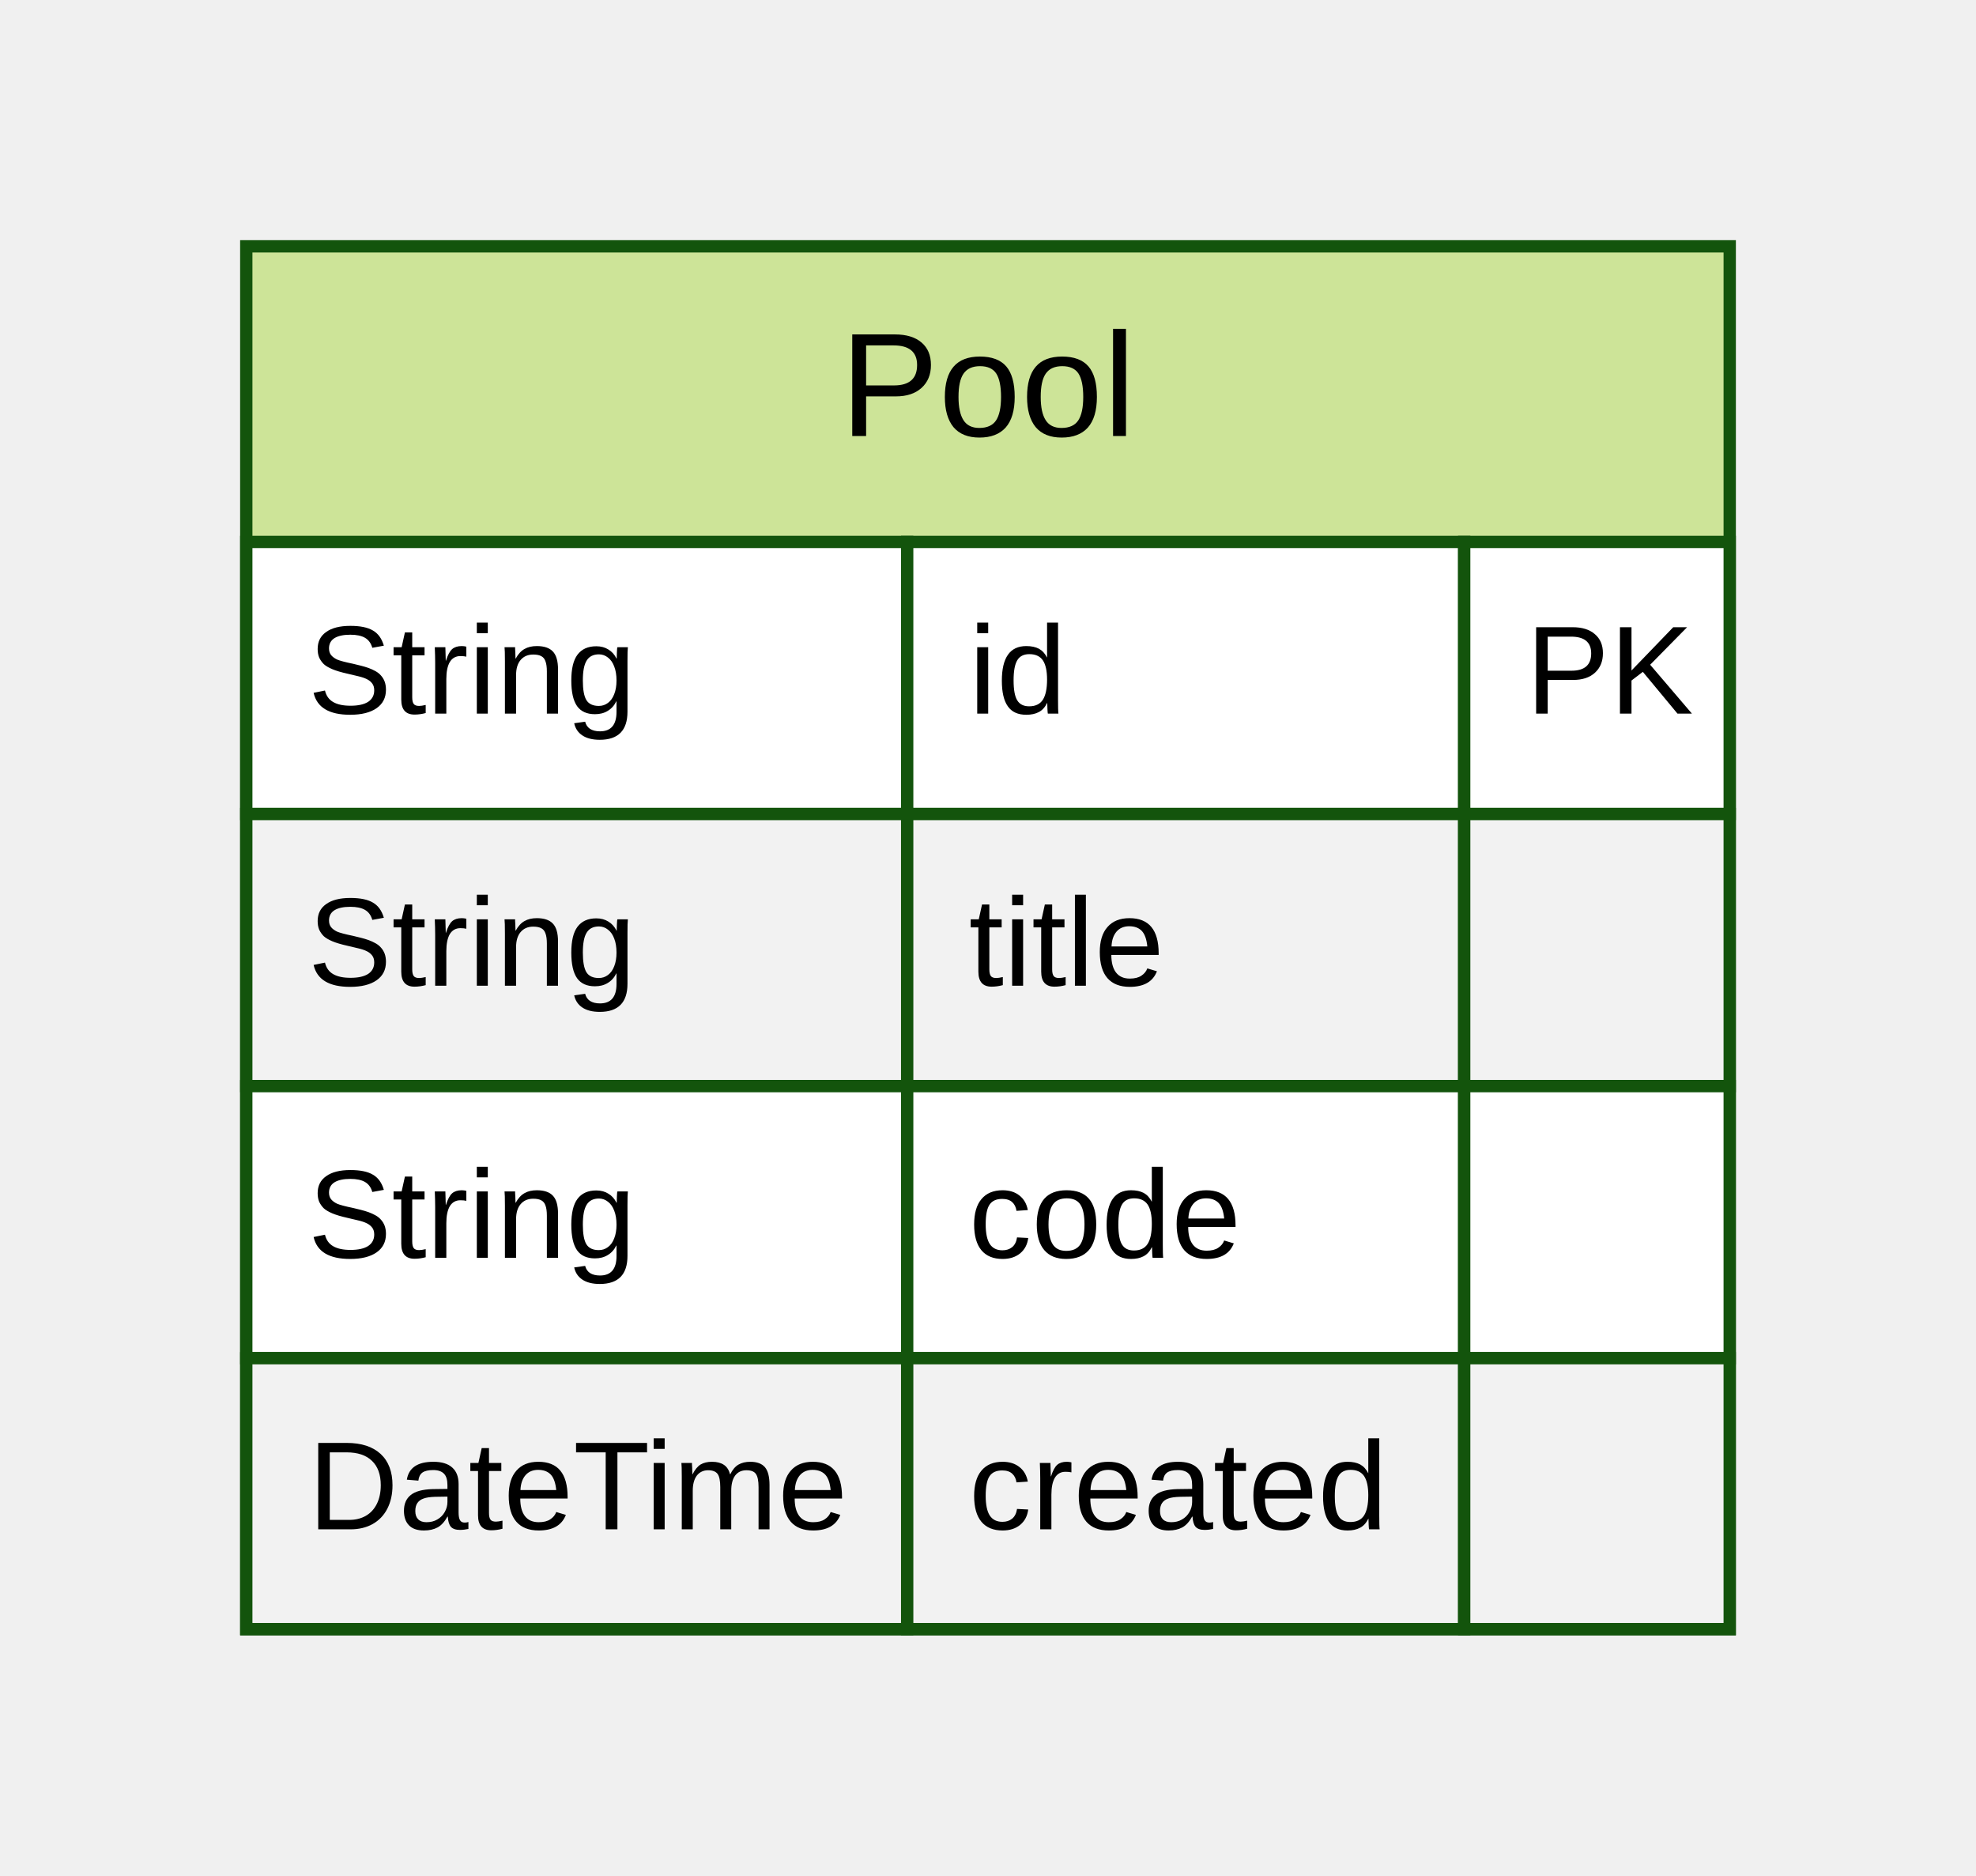
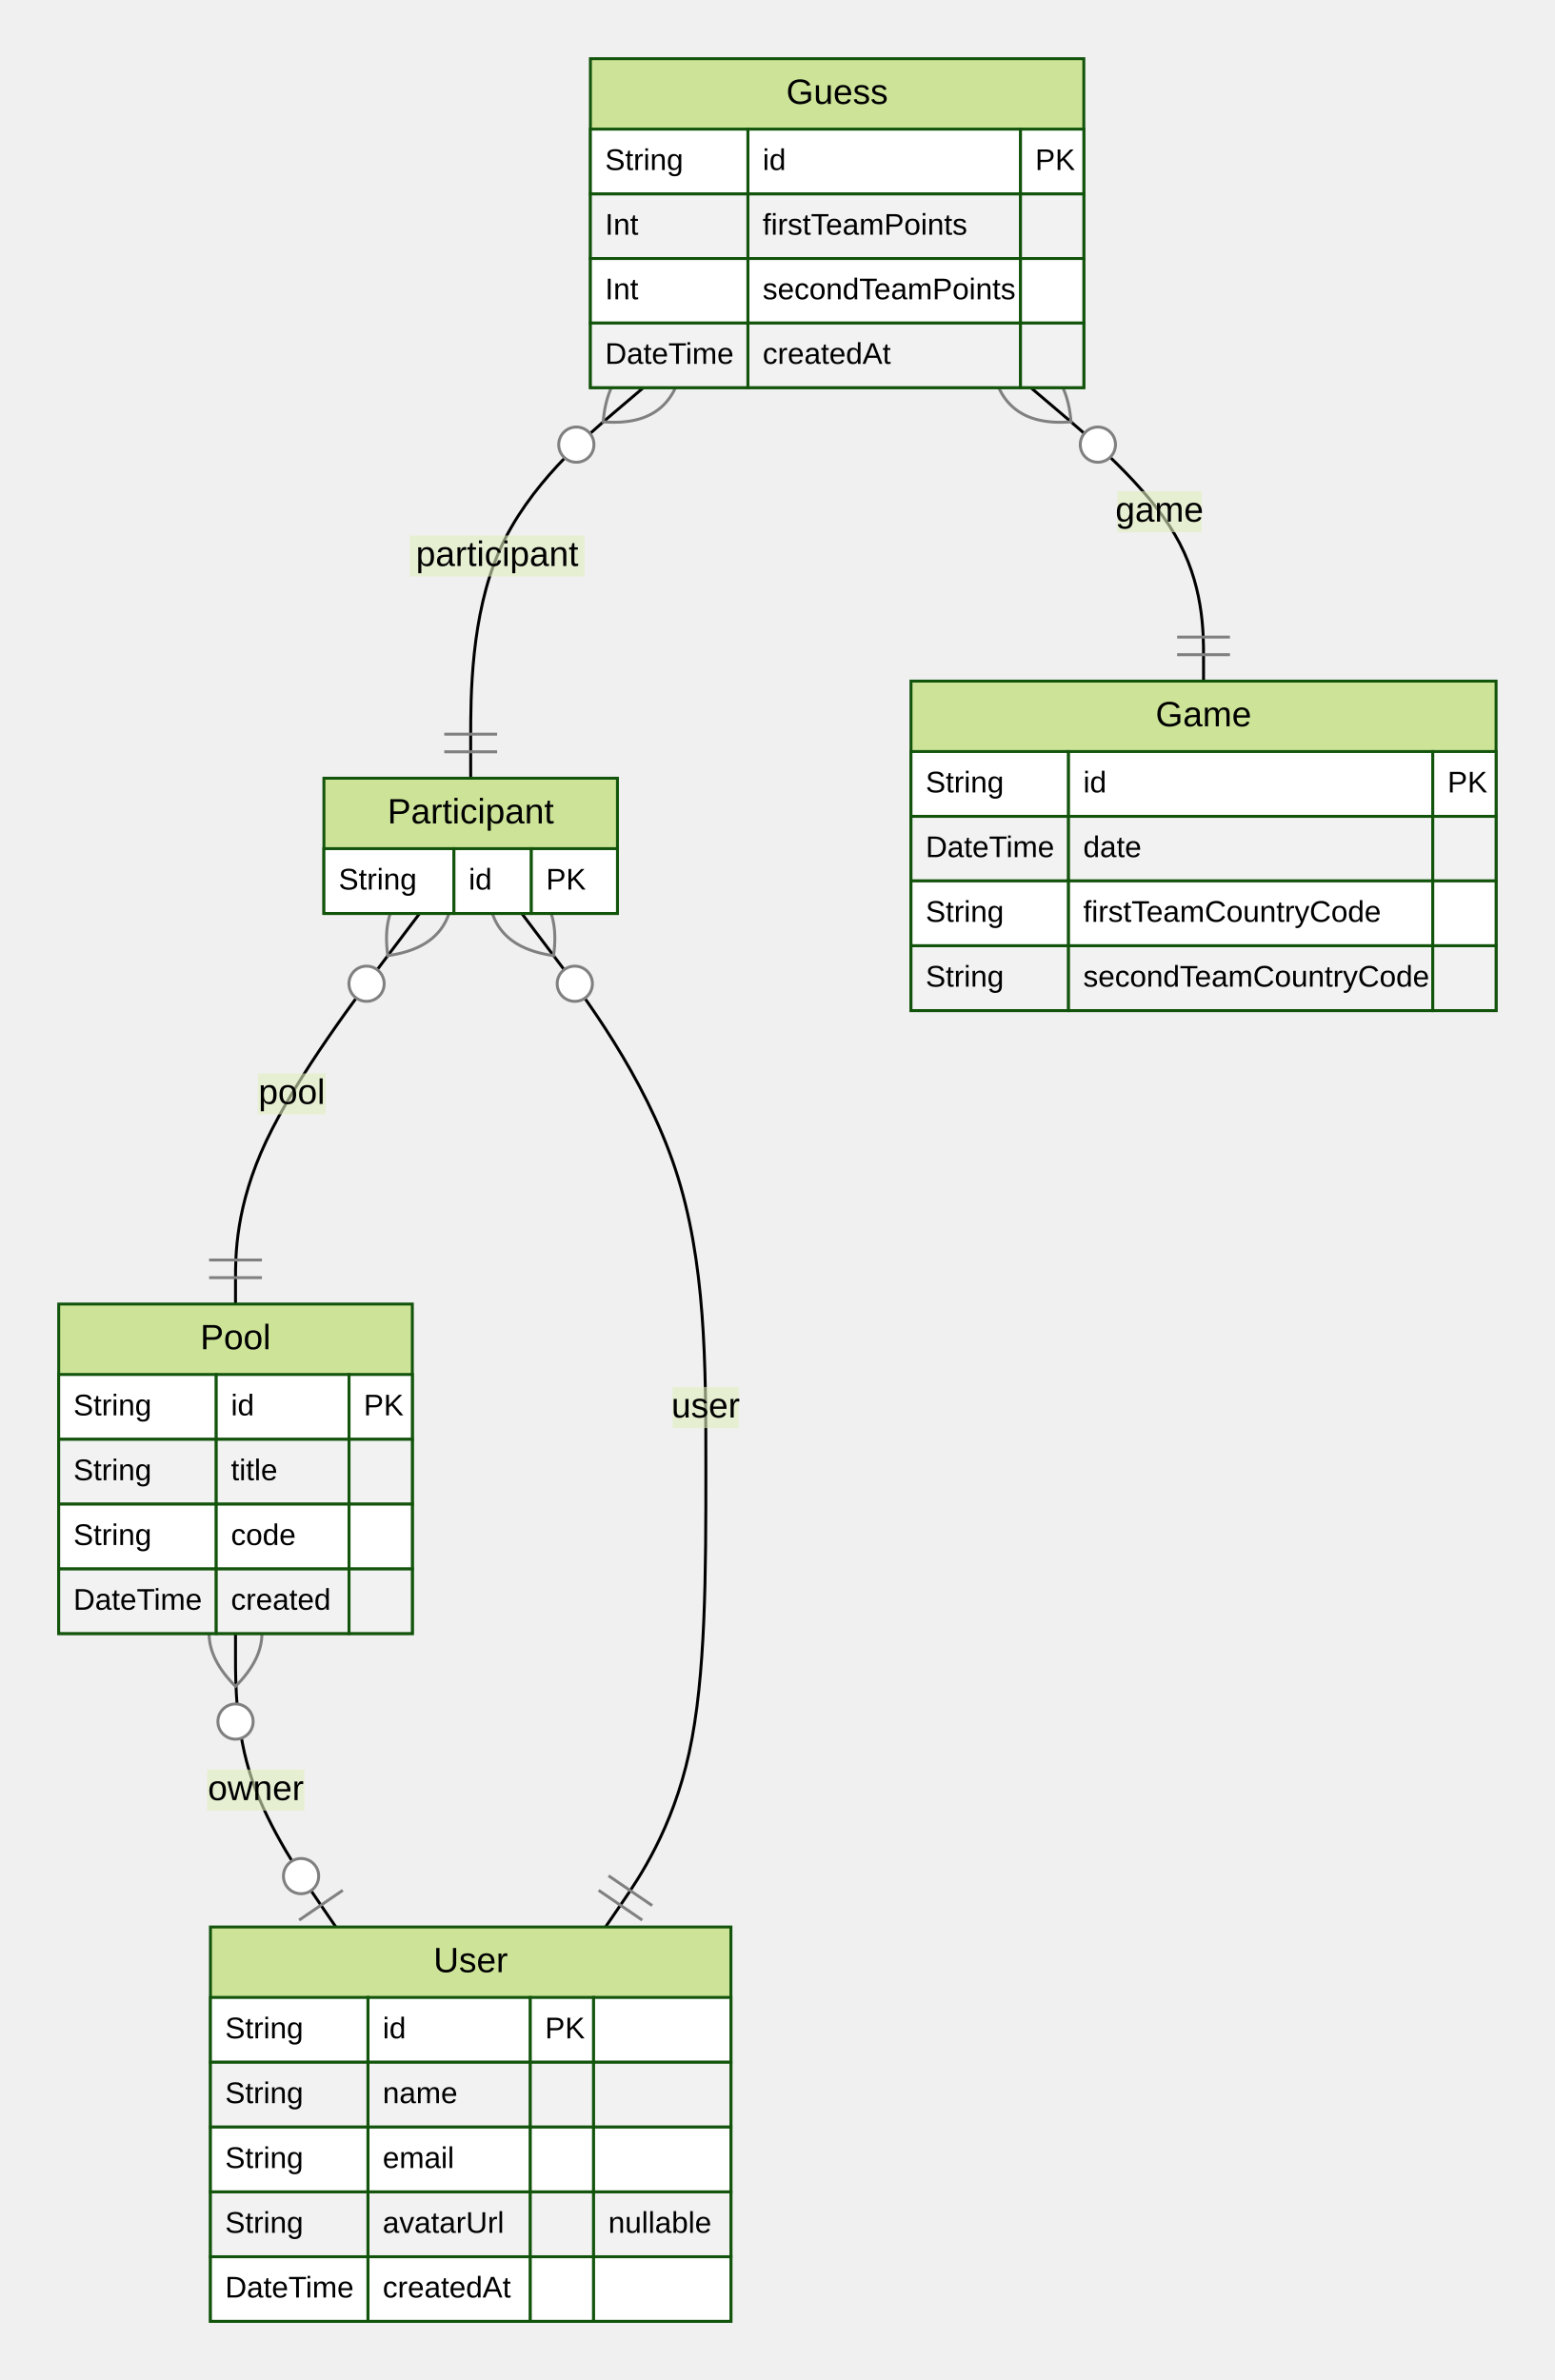
- <svg xmlns="http://www.w3.org/2000/svg" aria-labelledby="chart-title-mermaid-0 chart-desc-mermaid-0" role="img" viewBox="0 0 160.469 152.275" style="max-width: 160.469px; background-color: white;" width="100%" id="mermaid-0">
+ <svg xmlns="http://www.w3.org/2000/svg" aria-labelledby="chart-title-mermaid-0 chart-desc-mermaid-0" role="img" viewBox="0 0 529.68 811.01" style="max-width: 529.68px; background-color: white;" width="100%" id="mermaid-0">
  <style>#mermaid-0 {font-family:"trebuchet ms",verdana,arial,sans-serif;font-size:16px;fill:#000000;}#mermaid-0 .error-icon{fill:#552222;}#mermaid-0 .error-text{fill:#552222;stroke:#552222;}#mermaid-0 .edge-thickness-normal{stroke-width:2px;}#mermaid-0 .edge-thickness-thick{stroke-width:3.5px;}#mermaid-0 .edge-pattern-solid{stroke-dasharray:0;}#mermaid-0 .edge-pattern-dashed{stroke-dasharray:3;}#mermaid-0 .edge-pattern-dotted{stroke-dasharray:2;}#mermaid-0 .marker{fill:#000000;stroke:#000000;}#mermaid-0 .marker.cross{stroke:#000000;}#mermaid-0 svg{font-family:"trebuchet ms",verdana,arial,sans-serif;font-size:16px;}#mermaid-0 .entityBox{fill:#cde498;stroke:#13540c;}#mermaid-0 .attributeBoxOdd{fill:#ffffff;stroke:#13540c;}#mermaid-0 .attributeBoxEven{fill:#f2f2f2;stroke:#13540c;}#mermaid-0 .relationshipLabelBox{fill:hsl(78.158, 58.462%, 84.51%);opacity:0.7;background-color:hsl(78.158, 58.462%, 84.51%);}#mermaid-0 .relationshipLabelBox rect{opacity:0.5;}#mermaid-0 .relationshipLine{stroke:#000000;}#mermaid-0 :root{--mermaid-font-family:"trebuchet ms",verdana,arial,sans-serif;}</style>
  <g />
  <defs>
    <marker orient="auto" markerHeight="18" markerWidth="18" refY="9" refX="0" id="ONLY_ONE_START">
      <path d="M9,0 L9,18 M15,0 L15,18" fill="none" stroke="gray" />
    </marker>
  </defs>
  <defs>
    <marker orient="auto" markerHeight="18" markerWidth="18" refY="9" refX="18" id="ONLY_ONE_END">
      <path d="M3,0 L3,18 M9,0 L9,18" fill="none" stroke="gray" />
    </marker>
  </defs>
  <defs>
    <marker orient="auto" markerHeight="18" markerWidth="30" refY="9" refX="0" id="ZERO_OR_ONE_START">
      <circle r="6" cy="9" cx="21" fill="white" stroke="gray" />
      <path d="M9,0 L9,18" fill="none" stroke="gray" />
    </marker>
  </defs>
  <defs>
    <marker orient="auto" markerHeight="18" markerWidth="30" refY="9" refX="30" id="ZERO_OR_ONE_END">
      <circle r="6" cy="9" cx="9" fill="white" stroke="gray" />
      <path d="M21,0 L21,18" fill="none" stroke="gray" />
    </marker>
  </defs>
  <defs>
    <marker orient="auto" markerHeight="36" markerWidth="45" refY="18" refX="18" id="ONE_OR_MORE_START">
      <path d="M0,18 Q 18,0 36,18 Q 18,36 0,18 M42,9 L42,27" fill="none" stroke="gray" />
    </marker>
  </defs>
  <defs>
    <marker orient="auto" markerHeight="36" markerWidth="45" refY="18" refX="27" id="ONE_OR_MORE_END">
      <path d="M3,9 L3,27 M9,18 Q27,0 45,18 Q27,36 9,18" fill="none" stroke="gray" />
    </marker>
  </defs>
  <defs>
    <marker orient="auto" markerHeight="36" markerWidth="57" refY="18" refX="18" id="ZERO_OR_MORE_START">
      <circle r="6" cy="18" cx="48" fill="white" stroke="gray" />
      <path d="M0,18 Q18,0 36,18 Q18,36 0,18" fill="none" stroke="gray" />
    </marker>
  </defs>
  <defs>
    <marker orient="auto" markerHeight="36" markerWidth="57" refY="18" refX="39" id="ZERO_OR_MORE_END">
      <circle r="6" cy="18" cx="9" fill="white" stroke="gray" />
      <path d="M21,18 Q39,0 57,18 Q39,36 21,18" fill="none" stroke="gray" />
    </marker>
  </defs>
-   <g transform="translate(20,20 )" id="Pool">
+   <path marker-start="url(#ZERO_OR_MORE_START)" marker-end="url(#ZERO_OR_ONE_END)" fill="none" stroke="gray" d="M80.234,556.643L80.234,564.976C80.234,573.309,80.234,589.976,85.932,606.643C91.629,623.309,103.024,639.976,108.721,648.309L114.419,656.643" class="er relationshipLine" />
+   <path marker-start="url(#ZERO_OR_MORE_START)" marker-end="url(#ONLY_ONE_END)" fill="none" stroke="gray" d="M177.748,311.275L188.201,325.124C198.655,338.973,219.562,366.67,230.015,398.208C240.469,429.746,240.469,465.126,240.469,500.505C240.469,535.884,240.469,571.263,234.771,597.286C229.074,623.309,217.679,639.976,211.982,648.309L206.284,656.643" class="er relationshipLine" />
+   <path marker-start="url(#ZERO_OR_MORE_START)" marker-end="url(#ONLY_ONE_END)" fill="none" stroke="gray" d="M142.956,311.275L132.502,325.124C122.048,338.973,101.141,366.67,90.688,388.852C80.234,411.034,80.234,427.701,80.234,436.034L80.234,444.367" class="er relationshipLine" />
+   <path marker-start="url(#ZERO_OR_MORE_START)" marker-end="url(#ONLY_ONE_END)" fill="none" stroke="gray" d="M219.209,132.092L209.4,140.425C199.59,148.758,179.971,165.425,170.161,187.607C160.352,209.789,160.352,237.486,160.352,251.335L160.352,265.184" class="er relationshipLine" />
+   <path marker-start="url(#ZERO_OR_MORE_START)" marker-end="url(#ONLY_ONE_END)" fill="none" stroke="gray" d="M351.158,132.092L360.968,140.425C370.777,148.758,390.396,165.425,400.206,182.092C410.016,198.758,410.016,215.425,410.016,223.758L410.016,232.092" class="er relationshipLine" />
+   <g transform="translate(20,444.3672 )" id="Pool">
    <rect height="112.275" width="120.469" y="0" x="0" stroke="gray" fill-opacity="100%" fill="honeydew" class="er entityBox" />
    <text transform="translate(60.23438,12)" style="font-family: &quot;trebuchet ms&quot;, verdana, arial, sans-serif;; font-size: 12px" text-anchor="middle" dominant-baseline="middle" y="0" x="0" id="entity-Pool" class="er entityLabel">Pool</text>
    <rect height="22.092" width="53.672" y="24" x="0" stroke="gray" fill-opacity="100%" fill="honeydew" class="er attributeBoxOdd" />
    <text transform="translate(5,35.0459)" style="font-family: &quot;trebuchet ms&quot;, verdana, arial, sans-serif;; font-size: 10.2px" text-anchor="left" dominant-baseline="middle" y="0" x="0" id="entity-Pool-attr-1-type" class="er entityLabel">String</text>
    <rect height="22.092" width="45.234" y="24" x="53.672" stroke="gray" fill-opacity="100%" fill="honeydew" class="er attributeBoxOdd" />
    <text transform="translate(58.67188,35.0459)" style="font-family: &quot;trebuchet ms&quot;, verdana, arial, sans-serif;; font-size: 10.2px" text-anchor="left" dominant-baseline="middle" y="0" x="0" id="entity-Pool-attr-1-name" class="er entityLabel">id</text>
    <rect height="22.092" width="21.562" y="24" x="98.906" stroke="gray" fill-opacity="100%" fill="honeydew" class="er attributeBoxOdd" />
    <text transform="translate(103.9062,35.0459)" style="font-family: &quot;trebuchet ms&quot;, verdana, arial, sans-serif;; font-size: 10.2px" text-anchor="left" dominant-baseline="middle" y="0" x="0" id="entity-Pool-attr-1-key" class="er entityLabel">PK</text>
    <rect height="22.092" width="53.672" y="46.092" x="0" stroke="gray" fill-opacity="100%" fill="honeydew" class="er attributeBoxEven" />
    <text transform="translate(5,57.1377)" style="font-family: &quot;trebuchet ms&quot;, verdana, arial, sans-serif;; font-size: 10.2px" text-anchor="left" dominant-baseline="middle" y="0" x="0" id="entity-Pool-attr-2-type" class="er entityLabel">String</text>
    <rect height="22.092" width="45.234" y="46.092" x="53.672" stroke="gray" fill-opacity="100%" fill="honeydew" class="er attributeBoxEven" />
    <text transform="translate(58.67188,57.1377)" style="font-family: &quot;trebuchet ms&quot;, verdana, arial, sans-serif;; font-size: 10.2px" text-anchor="left" dominant-baseline="middle" y="0" x="0" id="entity-Pool-attr-2-name" class="er entityLabel">title</text>
    <rect height="22.092" width="21.562" y="46.092" x="98.906" stroke="gray" fill-opacity="100%" fill="honeydew" class="er attributeBoxEven" />
    <text transform="translate(103.9062,57.1377)" style="font-family: &quot;trebuchet ms&quot;, verdana, arial, sans-serif;; font-size: 10.2px" text-anchor="left" dominant-baseline="middle" y="0" x="0" id="entity-Pool-attr-2-key" class="er entityLabel" />
    <rect height="22.092" width="53.672" y="68.184" x="0" stroke="gray" fill-opacity="100%" fill="honeydew" class="er attributeBoxOdd" />
    <text transform="translate(5,79.22949)" style="font-family: &quot;trebuchet ms&quot;, verdana, arial, sans-serif;; font-size: 10.2px" text-anchor="left" dominant-baseline="middle" y="0" x="0" id="entity-Pool-attr-3-type" class="er entityLabel">String</text>
    <rect height="22.092" width="45.234" y="68.184" x="53.672" stroke="gray" fill-opacity="100%" fill="honeydew" class="er attributeBoxOdd" />
    <text transform="translate(58.67188,79.22949)" style="font-family: &quot;trebuchet ms&quot;, verdana, arial, sans-serif;; font-size: 10.2px" text-anchor="left" dominant-baseline="middle" y="0" x="0" id="entity-Pool-attr-3-name" class="er entityLabel">code</text>
    <rect height="22.092" width="21.562" y="68.184" x="98.906" stroke="gray" fill-opacity="100%" fill="honeydew" class="er attributeBoxOdd" />
    <text transform="translate(103.9062,79.22949)" style="font-family: &quot;trebuchet ms&quot;, verdana, arial, sans-serif;; font-size: 10.2px" text-anchor="left" dominant-baseline="middle" y="0" x="0" id="entity-Pool-attr-3-key" class="er entityLabel" />
    <rect height="22" width="53.672" y="90.275" x="0" stroke="gray" fill-opacity="100%" fill="honeydew" class="er attributeBoxEven" />
    <text transform="translate(5,101.2754)" style="font-family: &quot;trebuchet ms&quot;, verdana, arial, sans-serif;; font-size: 10.2px" text-anchor="left" dominant-baseline="middle" y="0" x="0" id="entity-Pool-attr-4-type" class="er entityLabel">DateTime</text>
    <rect height="22" width="45.234" y="90.275" x="53.672" stroke="gray" fill-opacity="100%" fill="honeydew" class="er attributeBoxEven" />
    <text transform="translate(58.67188,101.2754)" style="font-family: &quot;trebuchet ms&quot;, verdana, arial, sans-serif;; font-size: 10.2px" text-anchor="left" dominant-baseline="middle" y="0" x="0" id="entity-Pool-attr-4-name" class="er entityLabel">created</text>
    <rect height="22" width="21.562" y="90.275" x="98.906" stroke="gray" fill-opacity="100%" fill="honeydew" class="er attributeBoxEven" />
    <text transform="translate(103.9062,101.2754)" style="font-family: &quot;trebuchet ms&quot;, verdana, arial, sans-serif;; font-size: 10.2px" text-anchor="left" dominant-baseline="middle" y="0" x="0" id="entity-Pool-attr-4-key" class="er entityLabel" />
  </g>
+   <g transform="translate(110.3516,265.1836 )" id="Participant">
+     <rect height="46.092" width="100" y="0" x="0" stroke="gray" fill-opacity="100%" fill="honeydew" class="er entityBox" />
+     <text transform="translate(50,12)" style="font-family: &quot;trebuchet ms&quot;, verdana, arial, sans-serif;; font-size: 12px" text-anchor="middle" dominant-baseline="middle" y="0" x="0" id="entity-Participant" class="er entityLabel">Participant</text>
+     <rect height="22.092" width="44.302" y="24" x="0" stroke="gray" fill-opacity="100%" fill="honeydew" class="er attributeBoxOdd" />
+     <text transform="translate(5,35.0459)" style="font-family: &quot;trebuchet ms&quot;, verdana, arial, sans-serif;; font-size: 10.2px" text-anchor="left" dominant-baseline="middle" y="0" x="0" id="entity-Participant-attr-1-type" class="er entityLabel">String</text>
+     <rect height="22.092" width="26.365" y="24" x="44.302" stroke="gray" fill-opacity="100%" fill="honeydew" class="er attributeBoxOdd" />
+     <text transform="translate(49.30208,35.0459)" style="font-family: &quot;trebuchet ms&quot;, verdana, arial, sans-serif;; font-size: 10.2px" text-anchor="left" dominant-baseline="middle" y="0" x="0" id="entity-Participant-attr-1-name" class="er entityLabel">id</text>
+     <rect height="22.092" width="29.333" y="24" x="70.667" stroke="gray" fill-opacity="100%" fill="honeydew" class="er attributeBoxOdd" />
+     <text transform="translate(75.66667,35.0459)" style="font-family: &quot;trebuchet ms&quot;, verdana, arial, sans-serif;; font-size: 10.2px" text-anchor="left" dominant-baseline="middle" y="0" x="0" id="entity-Participant-attr-1-key" class="er entityLabel">PK</text>
+   </g>
+   <g transform="translate(71.69531,656.6426 )" id="User">
+     <rect height="134.367" width="177.312" y="0" x="0" stroke="gray" fill-opacity="100%" fill="honeydew" class="er entityBox" />
+     <text transform="translate(88.65625,12)" style="font-family: &quot;trebuchet ms&quot;, verdana, arial, sans-serif;; font-size: 12px" text-anchor="middle" dominant-baseline="middle" y="0" x="0" id="entity-User" class="er entityLabel">User</text>
+     <rect height="22.092" width="53.672" y="24" x="0" stroke="gray" fill-opacity="100%" fill="honeydew" class="er attributeBoxOdd" />
+     <text transform="translate(5,35.0459)" style="font-family: &quot;trebuchet ms&quot;, verdana, arial, sans-serif;; font-size: 10.2px" text-anchor="left" dominant-baseline="middle" y="0" x="0" id="entity-User-attr-1-type" class="er entityLabel">String</text>
+     <rect height="22.092" width="55.297" y="24" x="53.672" stroke="gray" fill-opacity="100%" fill="honeydew" class="er attributeBoxOdd" />
+     <text transform="translate(58.67188,35.0459)" style="font-family: &quot;trebuchet ms&quot;, verdana, arial, sans-serif;; font-size: 10.2px" text-anchor="left" dominant-baseline="middle" y="0" x="0" id="entity-User-attr-1-name" class="er entityLabel">id</text>
+     <rect height="22.092" width="21.562" y="24" x="108.969" stroke="gray" fill-opacity="100%" fill="honeydew" class="er attributeBoxOdd" />
+     <text transform="translate(113.9688,35.0459)" style="font-family: &quot;trebuchet ms&quot;, verdana, arial, sans-serif;; font-size: 10.2px" text-anchor="left" dominant-baseline="middle" y="0" x="0" id="entity-User-attr-1-key" class="er entityLabel">PK</text>
+     <rect height="22.092" width="46.781" y="24" x="130.531" stroke="gray" fill-opacity="100%" fill="honeydew" class="er attributeBoxOdd" />
+     <text transform="translate(135.5312,35.0459)" style="font-family: &quot;trebuchet ms&quot;, verdana, arial, sans-serif;; font-size: 10.2px" text-anchor="left" dominant-baseline="middle" y="0" x="0" id="entity-User-attr-1-comment" class="er entityLabel" />
+     <rect height="22.092" width="53.672" y="46.092" x="0" stroke="gray" fill-opacity="100%" fill="honeydew" class="er attributeBoxEven" />
+     <text transform="translate(5,57.1377)" style="font-family: &quot;trebuchet ms&quot;, verdana, arial, sans-serif;; font-size: 10.2px" text-anchor="left" dominant-baseline="middle" y="0" x="0" id="entity-User-attr-2-type" class="er entityLabel">String</text>
+     <rect height="22.092" width="55.297" y="46.092" x="53.672" stroke="gray" fill-opacity="100%" fill="honeydew" class="er attributeBoxEven" />
+     <text transform="translate(58.67188,57.1377)" style="font-family: &quot;trebuchet ms&quot;, verdana, arial, sans-serif;; font-size: 10.2px" text-anchor="left" dominant-baseline="middle" y="0" x="0" id="entity-User-attr-2-name" class="er entityLabel">name</text>
+     <rect height="22.092" width="21.562" y="46.092" x="108.969" stroke="gray" fill-opacity="100%" fill="honeydew" class="er attributeBoxEven" />
+     <text transform="translate(113.9688,57.1377)" style="font-family: &quot;trebuchet ms&quot;, verdana, arial, sans-serif;; font-size: 10.2px" text-anchor="left" dominant-baseline="middle" y="0" x="0" id="entity-User-attr-2-key" class="er entityLabel" />
+     <rect height="22.092" width="46.781" y="46.092" x="130.531" stroke="gray" fill-opacity="100%" fill="honeydew" class="er attributeBoxEven" />
+     <text transform="translate(135.5312,57.1377)" style="font-family: &quot;trebuchet ms&quot;, verdana, arial, sans-serif;; font-size: 10.2px" text-anchor="left" dominant-baseline="middle" y="0" x="0" id="entity-User-attr-2-comment" class="er entityLabel" />
+     <rect height="22.092" width="53.672" y="68.184" x="0" stroke="gray" fill-opacity="100%" fill="honeydew" class="er attributeBoxOdd" />
+     <text transform="translate(5,79.22949)" style="font-family: &quot;trebuchet ms&quot;, verdana, arial, sans-serif;; font-size: 10.2px" text-anchor="left" dominant-baseline="middle" y="0" x="0" id="entity-User-attr-3-type" class="er entityLabel">String</text>
+     <rect height="22.092" width="55.297" y="68.184" x="53.672" stroke="gray" fill-opacity="100%" fill="honeydew" class="er attributeBoxOdd" />
+     <text transform="translate(58.67188,79.22949)" style="font-family: &quot;trebuchet ms&quot;, verdana, arial, sans-serif;; font-size: 10.2px" text-anchor="left" dominant-baseline="middle" y="0" x="0" id="entity-User-attr-3-name" class="er entityLabel">email</text>
+     <rect height="22.092" width="21.562" y="68.184" x="108.969" stroke="gray" fill-opacity="100%" fill="honeydew" class="er attributeBoxOdd" />
+     <text transform="translate(113.9688,79.22949)" style="font-family: &quot;trebuchet ms&quot;, verdana, arial, sans-serif;; font-size: 10.2px" text-anchor="left" dominant-baseline="middle" y="0" x="0" id="entity-User-attr-3-key" class="er entityLabel" />
+     <rect height="22.092" width="46.781" y="68.184" x="130.531" stroke="gray" fill-opacity="100%" fill="honeydew" class="er attributeBoxOdd" />
+     <text transform="translate(135.5312,79.22949)" style="font-family: &quot;trebuchet ms&quot;, verdana, arial, sans-serif;; font-size: 10.2px" text-anchor="left" dominant-baseline="middle" y="0" x="0" id="entity-User-attr-3-comment" class="er entityLabel" />
+     <rect height="22.092" width="53.672" y="90.275" x="0" stroke="gray" fill-opacity="100%" fill="honeydew" class="er attributeBoxEven" />
+     <text transform="translate(5,101.3213)" style="font-family: &quot;trebuchet ms&quot;, verdana, arial, sans-serif;; font-size: 10.2px" text-anchor="left" dominant-baseline="middle" y="0" x="0" id="entity-User-attr-4-type" class="er entityLabel">String</text>
+     <rect height="22.092" width="55.297" y="90.275" x="53.672" stroke="gray" fill-opacity="100%" fill="honeydew" class="er attributeBoxEven" />
+     <text transform="translate(58.67188,101.3213)" style="font-family: &quot;trebuchet ms&quot;, verdana, arial, sans-serif;; font-size: 10.2px" text-anchor="left" dominant-baseline="middle" y="0" x="0" id="entity-User-attr-4-name" class="er entityLabel">avatarUrl</text>
+     <rect height="22.092" width="21.562" y="90.275" x="108.969" stroke="gray" fill-opacity="100%" fill="honeydew" class="er attributeBoxEven" />
+     <text transform="translate(113.9688,101.3213)" style="font-family: &quot;trebuchet ms&quot;, verdana, arial, sans-serif;; font-size: 10.2px" text-anchor="left" dominant-baseline="middle" y="0" x="0" id="entity-User-attr-4-key" class="er entityLabel" />
+     <rect height="22.092" width="46.781" y="90.275" x="130.531" stroke="gray" fill-opacity="100%" fill="honeydew" class="er attributeBoxEven" />
+     <text transform="translate(135.5312,101.3213)" style="font-family: &quot;trebuchet ms&quot;, verdana, arial, sans-serif;; font-size: 10.2px" text-anchor="left" dominant-baseline="middle" y="0" x="0" id="entity-User-attr-4-comment" class="er entityLabel">nullable</text>
+     <rect height="22" width="53.672" y="112.367" x="0" stroke="gray" fill-opacity="100%" fill="honeydew" class="er attributeBoxOdd" />
+     <text transform="translate(5,123.3672)" style="font-family: &quot;trebuchet ms&quot;, verdana, arial, sans-serif;; font-size: 10.2px" text-anchor="left" dominant-baseline="middle" y="0" x="0" id="entity-User-attr-5-type" class="er entityLabel">DateTime</text>
+     <rect height="22" width="55.297" y="112.367" x="53.672" stroke="gray" fill-opacity="100%" fill="honeydew" class="er attributeBoxOdd" />
+     <text transform="translate(58.67188,123.3672)" style="font-family: &quot;trebuchet ms&quot;, verdana, arial, sans-serif;; font-size: 10.2px" text-anchor="left" dominant-baseline="middle" y="0" x="0" id="entity-User-attr-5-name" class="er entityLabel">createdAt</text>
+     <rect height="22" width="21.562" y="112.367" x="108.969" stroke="gray" fill-opacity="100%" fill="honeydew" class="er attributeBoxOdd" />
+     <text transform="translate(113.9688,123.3672)" style="font-family: &quot;trebuchet ms&quot;, verdana, arial, sans-serif;; font-size: 10.2px" text-anchor="left" dominant-baseline="middle" y="0" x="0" id="entity-User-attr-5-key" class="er entityLabel" />
+     <rect height="22" width="46.781" y="112.367" x="130.531" stroke="gray" fill-opacity="100%" fill="honeydew" class="er attributeBoxOdd" />
+     <text transform="translate(135.5312,123.3672)" style="font-family: &quot;trebuchet ms&quot;, verdana, arial, sans-serif;; font-size: 10.2px" text-anchor="left" dominant-baseline="middle" y="0" x="0" id="entity-User-attr-5-comment" class="er entityLabel" />
+   </g>
+   <g transform="translate(310.3516,232.0918 )" id="Game">
+     <rect height="112.275" width="199.328" y="0" x="0" stroke="gray" fill-opacity="100%" fill="honeydew" class="er entityBox" />
+     <text transform="translate(99.66406,12)" style="font-family: &quot;trebuchet ms&quot;, verdana, arial, sans-serif;; font-size: 12px" text-anchor="middle" dominant-baseline="middle" y="0" x="0" id="entity-Game" class="er entityLabel">Game</text>
+     <rect height="22.092" width="53.672" y="24" x="0" stroke="gray" fill-opacity="100%" fill="honeydew" class="er attributeBoxOdd" />
+     <text transform="translate(5,35.0459)" style="font-family: &quot;trebuchet ms&quot;, verdana, arial, sans-serif;; font-size: 10.2px" text-anchor="left" dominant-baseline="middle" y="0" x="0" id="entity-Game-attr-1-type" class="er entityLabel">String</text>
+     <rect height="22.092" width="124.094" y="24" x="53.672" stroke="gray" fill-opacity="100%" fill="honeydew" class="er attributeBoxOdd" />
+     <text transform="translate(58.67188,35.0459)" style="font-family: &quot;trebuchet ms&quot;, verdana, arial, sans-serif;; font-size: 10.2px" text-anchor="left" dominant-baseline="middle" y="0" x="0" id="entity-Game-attr-1-name" class="er entityLabel">id</text>
+     <rect height="22.092" width="21.562" y="24" x="177.766" stroke="gray" fill-opacity="100%" fill="honeydew" class="er attributeBoxOdd" />
+     <text transform="translate(182.7656,35.0459)" style="font-family: &quot;trebuchet ms&quot;, verdana, arial, sans-serif;; font-size: 10.2px" text-anchor="left" dominant-baseline="middle" y="0" x="0" id="entity-Game-attr-1-key" class="er entityLabel">PK</text>
+     <rect height="22" width="53.672" y="46.092" x="0" stroke="gray" fill-opacity="100%" fill="honeydew" class="er attributeBoxEven" />
+     <text transform="translate(5,57.0918)" style="font-family: &quot;trebuchet ms&quot;, verdana, arial, sans-serif;; font-size: 10.2px" text-anchor="left" dominant-baseline="middle" y="0" x="0" id="entity-Game-attr-2-type" class="er entityLabel">DateTime</text>
+     <rect height="22" width="124.094" y="46.092" x="53.672" stroke="gray" fill-opacity="100%" fill="honeydew" class="er attributeBoxEven" />
+     <text transform="translate(58.67188,57.0918)" style="font-family: &quot;trebuchet ms&quot;, verdana, arial, sans-serif;; font-size: 10.2px" text-anchor="left" dominant-baseline="middle" y="0" x="0" id="entity-Game-attr-2-name" class="er entityLabel">date</text>
+     <rect height="22" width="21.562" y="46.092" x="177.766" stroke="gray" fill-opacity="100%" fill="honeydew" class="er attributeBoxEven" />
+     <text transform="translate(182.7656,57.0918)" style="font-family: &quot;trebuchet ms&quot;, verdana, arial, sans-serif;; font-size: 10.2px" text-anchor="left" dominant-baseline="middle" y="0" x="0" id="entity-Game-attr-2-key" class="er entityLabel" />
+     <rect height="22.092" width="53.672" y="68.092" x="0" stroke="gray" fill-opacity="100%" fill="honeydew" class="er attributeBoxOdd" />
+     <text transform="translate(5,79.1377)" style="font-family: &quot;trebuchet ms&quot;, verdana, arial, sans-serif;; font-size: 10.2px" text-anchor="left" dominant-baseline="middle" y="0" x="0" id="entity-Game-attr-3-type" class="er entityLabel">String</text>
+     <rect height="22.092" width="124.094" y="68.092" x="53.672" stroke="gray" fill-opacity="100%" fill="honeydew" class="er attributeBoxOdd" />
+     <text transform="translate(58.67188,79.1377)" style="font-family: &quot;trebuchet ms&quot;, verdana, arial, sans-serif;; font-size: 10.2px" text-anchor="left" dominant-baseline="middle" y="0" x="0" id="entity-Game-attr-3-name" class="er entityLabel">firstTeamCountryCode</text>
+     <rect height="22.092" width="21.562" y="68.092" x="177.766" stroke="gray" fill-opacity="100%" fill="honeydew" class="er attributeBoxOdd" />
+     <text transform="translate(182.7656,79.1377)" style="font-family: &quot;trebuchet ms&quot;, verdana, arial, sans-serif;; font-size: 10.2px" text-anchor="left" dominant-baseline="middle" y="0" x="0" id="entity-Game-attr-3-key" class="er entityLabel" />
+     <rect height="22.092" width="53.672" y="90.184" x="0" stroke="gray" fill-opacity="100%" fill="honeydew" class="er attributeBoxEven" />
+     <text transform="translate(5,101.2295)" style="font-family: &quot;trebuchet ms&quot;, verdana, arial, sans-serif;; font-size: 10.2px" text-anchor="left" dominant-baseline="middle" y="0" x="0" id="entity-Game-attr-4-type" class="er entityLabel">String</text>
+     <rect height="22.092" width="124.094" y="90.184" x="53.672" stroke="gray" fill-opacity="100%" fill="honeydew" class="er attributeBoxEven" />
+     <text transform="translate(58.67188,101.2295)" style="font-family: &quot;trebuchet ms&quot;, verdana, arial, sans-serif;; font-size: 10.2px" text-anchor="left" dominant-baseline="middle" y="0" x="0" id="entity-Game-attr-4-name" class="er entityLabel">secondTeamCountryCode</text>
+     <rect height="22.092" width="21.562" y="90.184" x="177.766" stroke="gray" fill-opacity="100%" fill="honeydew" class="er attributeBoxEven" />
+     <text transform="translate(182.7656,101.2295)" style="font-family: &quot;trebuchet ms&quot;, verdana, arial, sans-serif;; font-size: 10.2px" text-anchor="left" dominant-baseline="middle" y="0" x="0" id="entity-Game-attr-4-key" class="er entityLabel" />
+   </g>
+   <g transform="translate(201.1367,20 )" id="Guess">
+     <rect height="112.092" width="168.094" y="0" x="0" stroke="gray" fill-opacity="100%" fill="honeydew" class="er entityBox" />
+     <text transform="translate(84.04688,12)" style="font-family: &quot;trebuchet ms&quot;, verdana, arial, sans-serif;; font-size: 12px" text-anchor="middle" dominant-baseline="middle" y="0" x="0" id="entity-Guess" class="er entityLabel">Guess</text>
+     <rect height="22.092" width="53.672" y="24" x="0" stroke="gray" fill-opacity="100%" fill="honeydew" class="er attributeBoxOdd" />
+     <text transform="translate(5,35.0459)" style="font-family: &quot;trebuchet ms&quot;, verdana, arial, sans-serif;; font-size: 10.2px" text-anchor="left" dominant-baseline="middle" y="0" x="0" id="entity-Guess-attr-1-type" class="er entityLabel">String</text>
+     <rect height="22.092" width="92.859" y="24" x="53.672" stroke="gray" fill-opacity="100%" fill="honeydew" class="er attributeBoxOdd" />
+     <text transform="translate(58.67188,35.0459)" style="font-family: &quot;trebuchet ms&quot;, verdana, arial, sans-serif;; font-size: 10.2px" text-anchor="left" dominant-baseline="middle" y="0" x="0" id="entity-Guess-attr-1-name" class="er entityLabel">id</text>
+     <rect height="22.092" width="21.562" y="24" x="146.531" stroke="gray" fill-opacity="100%" fill="honeydew" class="er attributeBoxOdd" />
+     <text transform="translate(151.5312,35.0459)" style="font-family: &quot;trebuchet ms&quot;, verdana, arial, sans-serif;; font-size: 10.2px" text-anchor="left" dominant-baseline="middle" y="0" x="0" id="entity-Guess-attr-1-key" class="er entityLabel">PK</text>
+     <rect height="22" width="53.672" y="46.092" x="0" stroke="gray" fill-opacity="100%" fill="honeydew" class="er attributeBoxEven" />
+     <text transform="translate(5,57.0918)" style="font-family: &quot;trebuchet ms&quot;, verdana, arial, sans-serif;; font-size: 10.2px" text-anchor="left" dominant-baseline="middle" y="0" x="0" id="entity-Guess-attr-2-type" class="er entityLabel">Int</text>
+     <rect height="22" width="92.859" y="46.092" x="53.672" stroke="gray" fill-opacity="100%" fill="honeydew" class="er attributeBoxEven" />
+     <text transform="translate(58.67188,57.0918)" style="font-family: &quot;trebuchet ms&quot;, verdana, arial, sans-serif;; font-size: 10.2px" text-anchor="left" dominant-baseline="middle" y="0" x="0" id="entity-Guess-attr-2-name" class="er entityLabel">firstTeamPoints</text>
+     <rect height="22" width="21.562" y="46.092" x="146.531" stroke="gray" fill-opacity="100%" fill="honeydew" class="er attributeBoxEven" />
+     <text transform="translate(151.5312,57.0918)" style="font-family: &quot;trebuchet ms&quot;, verdana, arial, sans-serif;; font-size: 10.2px" text-anchor="left" dominant-baseline="middle" y="0" x="0" id="entity-Guess-attr-2-key" class="er entityLabel" />
+     <rect height="22" width="53.672" y="68.092" x="0" stroke="gray" fill-opacity="100%" fill="honeydew" class="er attributeBoxOdd" />
+     <text transform="translate(5,79.0918)" style="font-family: &quot;trebuchet ms&quot;, verdana, arial, sans-serif;; font-size: 10.2px" text-anchor="left" dominant-baseline="middle" y="0" x="0" id="entity-Guess-attr-3-type" class="er entityLabel">Int</text>
+     <rect height="22" width="92.859" y="68.092" x="53.672" stroke="gray" fill-opacity="100%" fill="honeydew" class="er attributeBoxOdd" />
+     <text transform="translate(58.67188,79.0918)" style="font-family: &quot;trebuchet ms&quot;, verdana, arial, sans-serif;; font-size: 10.2px" text-anchor="left" dominant-baseline="middle" y="0" x="0" id="entity-Guess-attr-3-name" class="er entityLabel">secondTeamPoints</text>
+     <rect height="22" width="21.562" y="68.092" x="146.531" stroke="gray" fill-opacity="100%" fill="honeydew" class="er attributeBoxOdd" />
+     <text transform="translate(151.5312,79.0918)" style="font-family: &quot;trebuchet ms&quot;, verdana, arial, sans-serif;; font-size: 10.2px" text-anchor="left" dominant-baseline="middle" y="0" x="0" id="entity-Guess-attr-3-key" class="er entityLabel" />
+     <rect height="22" width="53.672" y="90.092" x="0" stroke="gray" fill-opacity="100%" fill="honeydew" class="er attributeBoxEven" />
+     <text transform="translate(5,101.0918)" style="font-family: &quot;trebuchet ms&quot;, verdana, arial, sans-serif;; font-size: 10.2px" text-anchor="left" dominant-baseline="middle" y="0" x="0" id="entity-Guess-attr-4-type" class="er entityLabel">DateTime</text>
+     <rect height="22" width="92.859" y="90.092" x="53.672" stroke="gray" fill-opacity="100%" fill="honeydew" class="er attributeBoxEven" />
+     <text transform="translate(58.67188,101.0918)" style="font-family: &quot;trebuchet ms&quot;, verdana, arial, sans-serif;; font-size: 10.2px" text-anchor="left" dominant-baseline="middle" y="0" x="0" id="entity-Guess-attr-4-name" class="er entityLabel">createdAt</text>
+     <rect height="22" width="21.562" y="90.092" x="146.531" stroke="gray" fill-opacity="100%" fill="honeydew" class="er attributeBoxEven" />
+     <text transform="translate(151.5312,101.0918)" style="font-family: &quot;trebuchet ms&quot;, verdana, arial, sans-serif;; font-size: 10.2px" text-anchor="left" dominant-baseline="middle" y="0" x="0" id="entity-Guess-attr-4-key" class="er entityLabel" />
+   </g>
+   <rect fill-opacity="85%" fill="white" height="14" width="33.141" y="602.997" x="70.583" class="er relationshipLabelBox" />
+   <text style="font-family: &quot;trebuchet ms&quot;, verdana, arial, sans-serif;; font-size: 12px" dominant-baseline="middle" text-anchor="middle" y="609.997" x="87.153" id="rel1" class="er relationshipLabel">owner</text>
+   <rect fill-opacity="85%" fill="white" height="14" width="22.625" y="472.632" x="229.076" class="er relationshipLabelBox" />
+   <text style="font-family: &quot;trebuchet ms&quot;, verdana, arial, sans-serif;; font-size: 12px" dominant-baseline="middle" text-anchor="middle" y="479.632" x="240.389" id="rel2" class="er relationshipLabel">user</text>
+   <rect fill-opacity="85%" fill="white" height="14" width="23.109" y="365.766" x="87.835" class="er relationshipLabelBox" />
+   <text style="font-family: &quot;trebuchet ms&quot;, verdana, arial, sans-serif;; font-size: 12px" dominant-baseline="middle" text-anchor="middle" y="372.766" x="99.39" id="rel3" class="er relationshipLabel">pool</text>
+   <rect fill-opacity="85%" fill="white" height="14" width="59.516" y="182.456" x="139.613" class="er relationshipLabelBox" />
+   <text style="font-family: &quot;trebuchet ms&quot;, verdana, arial, sans-serif;; font-size: 12px" dominant-baseline="middle" text-anchor="middle" y="189.456" x="169.371" id="rel4" class="er relationshipLabel">participant</text>
+   <rect fill-opacity="85%" fill="white" height="14" width="28.844" y="167.358" x="380.578" class="er relationshipLabelBox" />
+   <text style="font-family: &quot;trebuchet ms&quot;, verdana, arial, sans-serif;; font-size: 12px" dominant-baseline="middle" text-anchor="middle" y="174.358" x="395" id="rel5" class="er relationshipLabel">game</text>
</svg>
